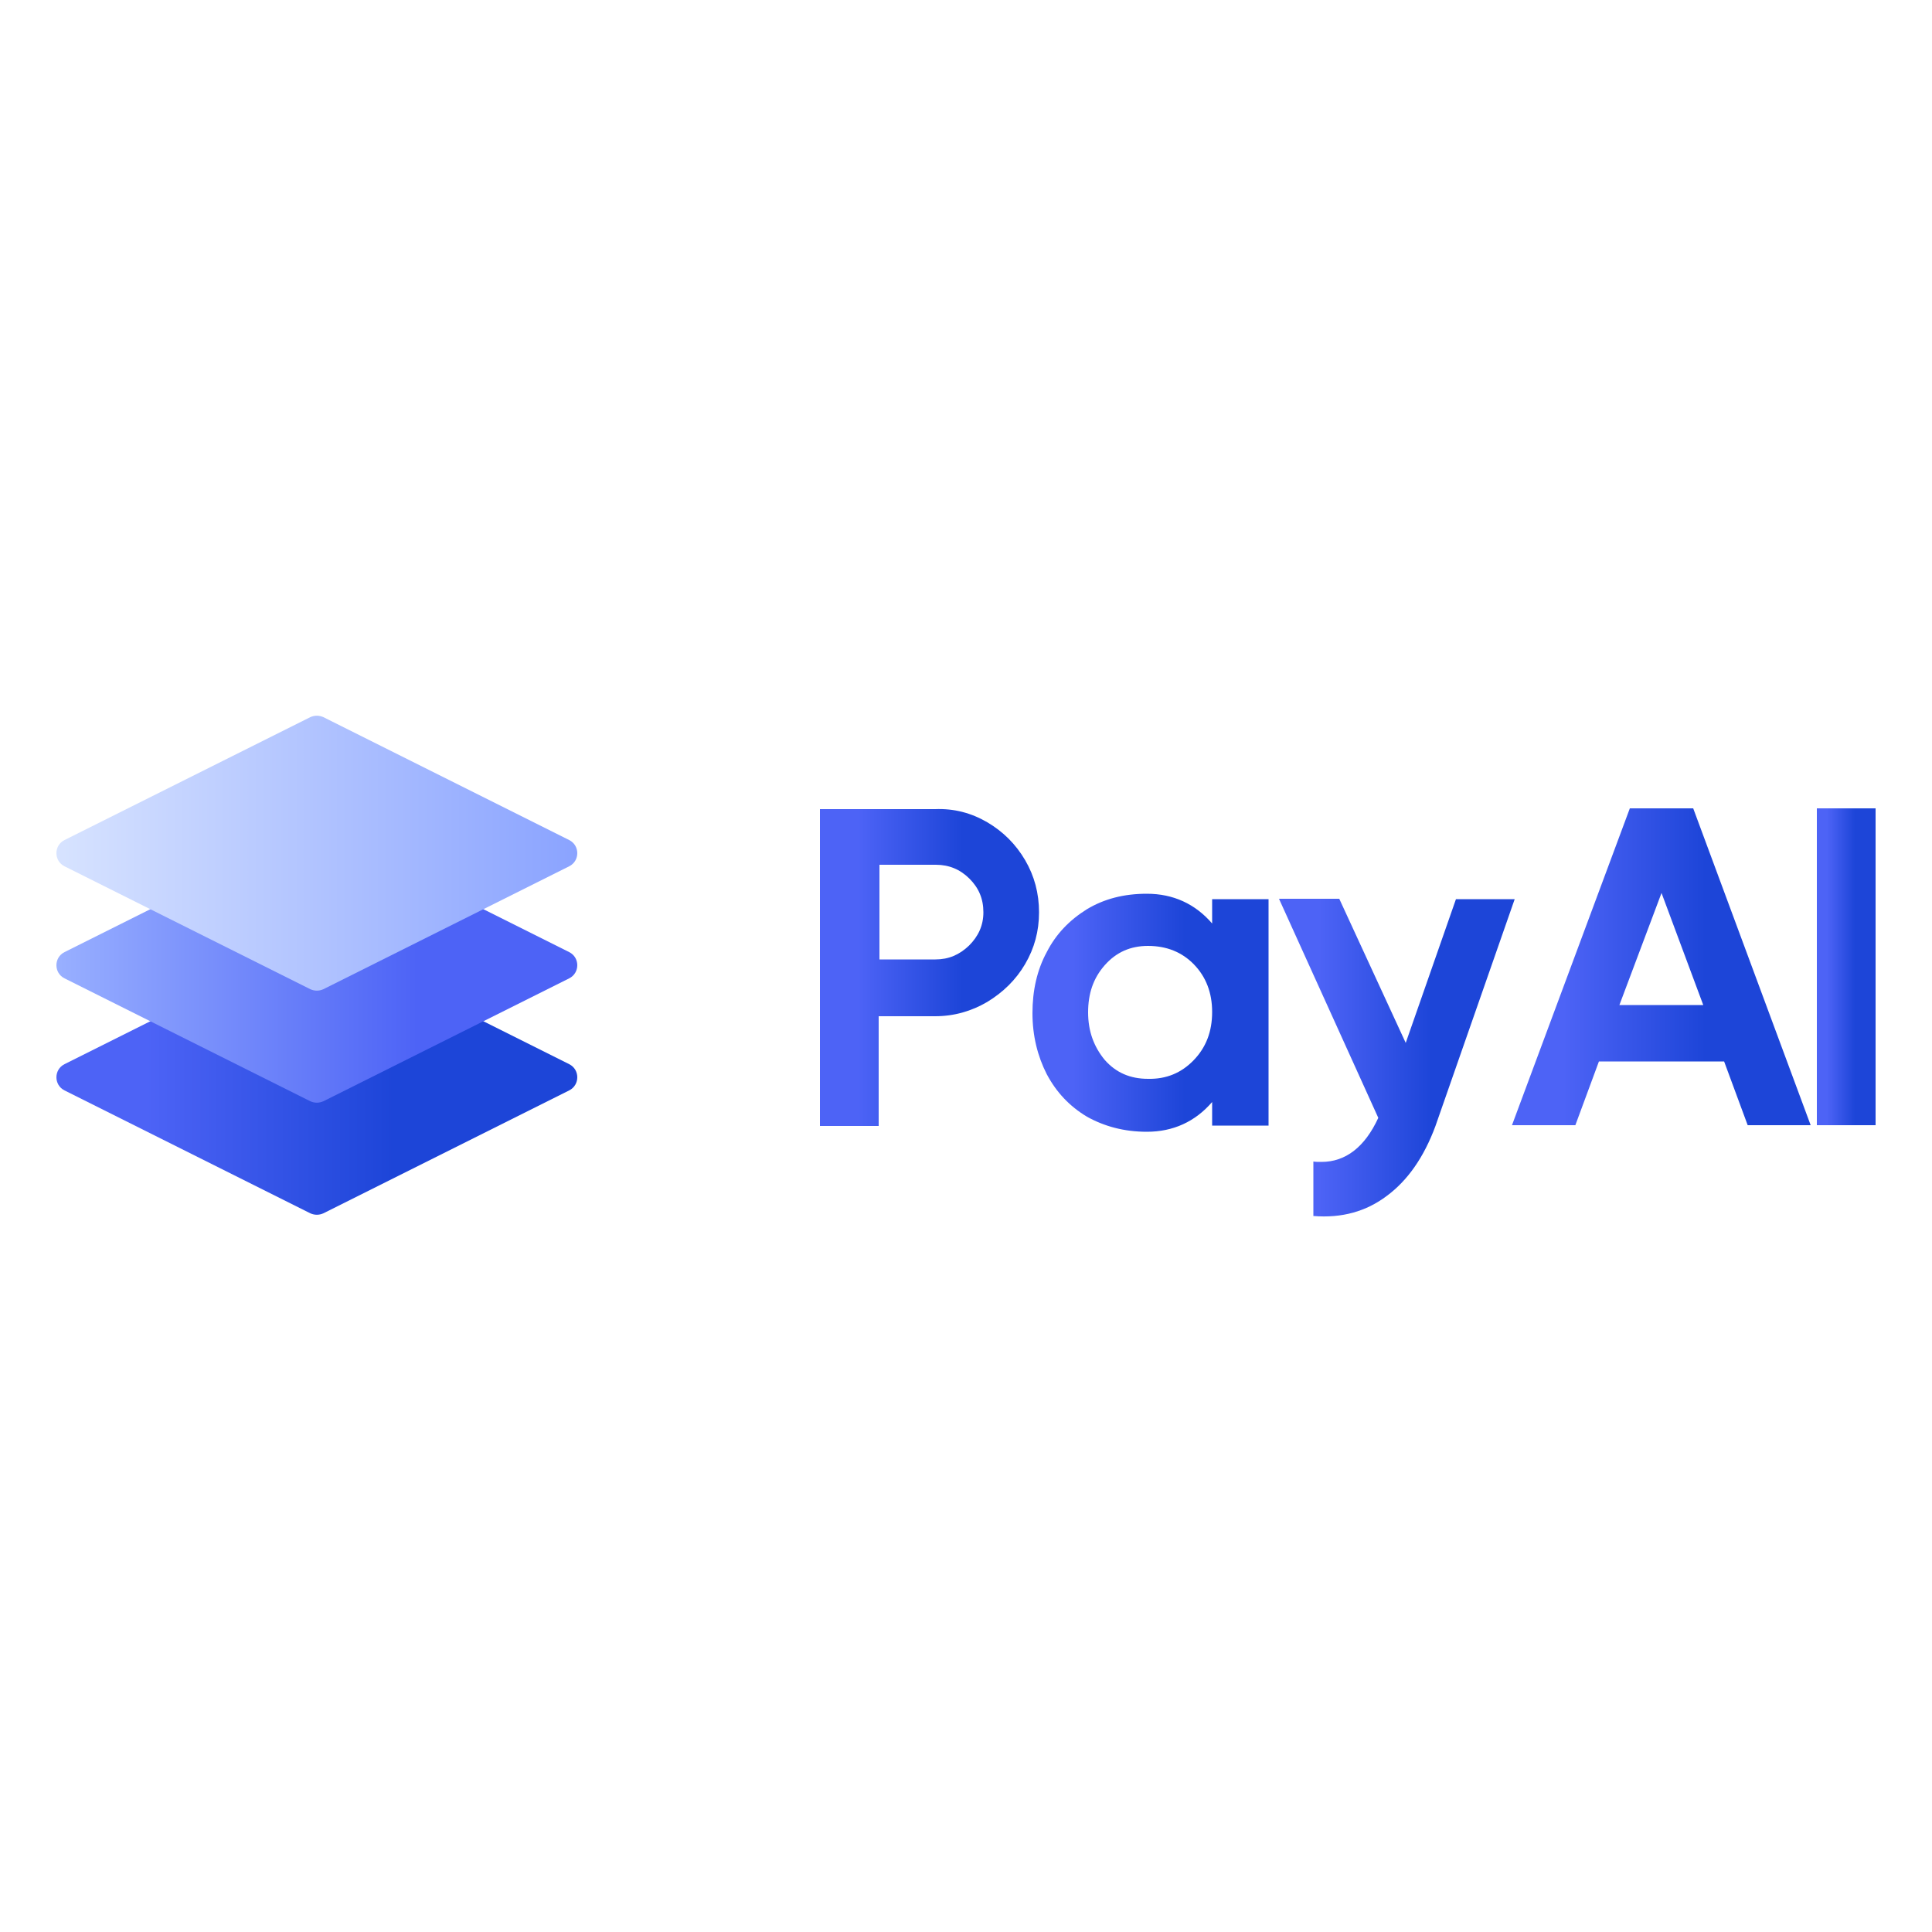
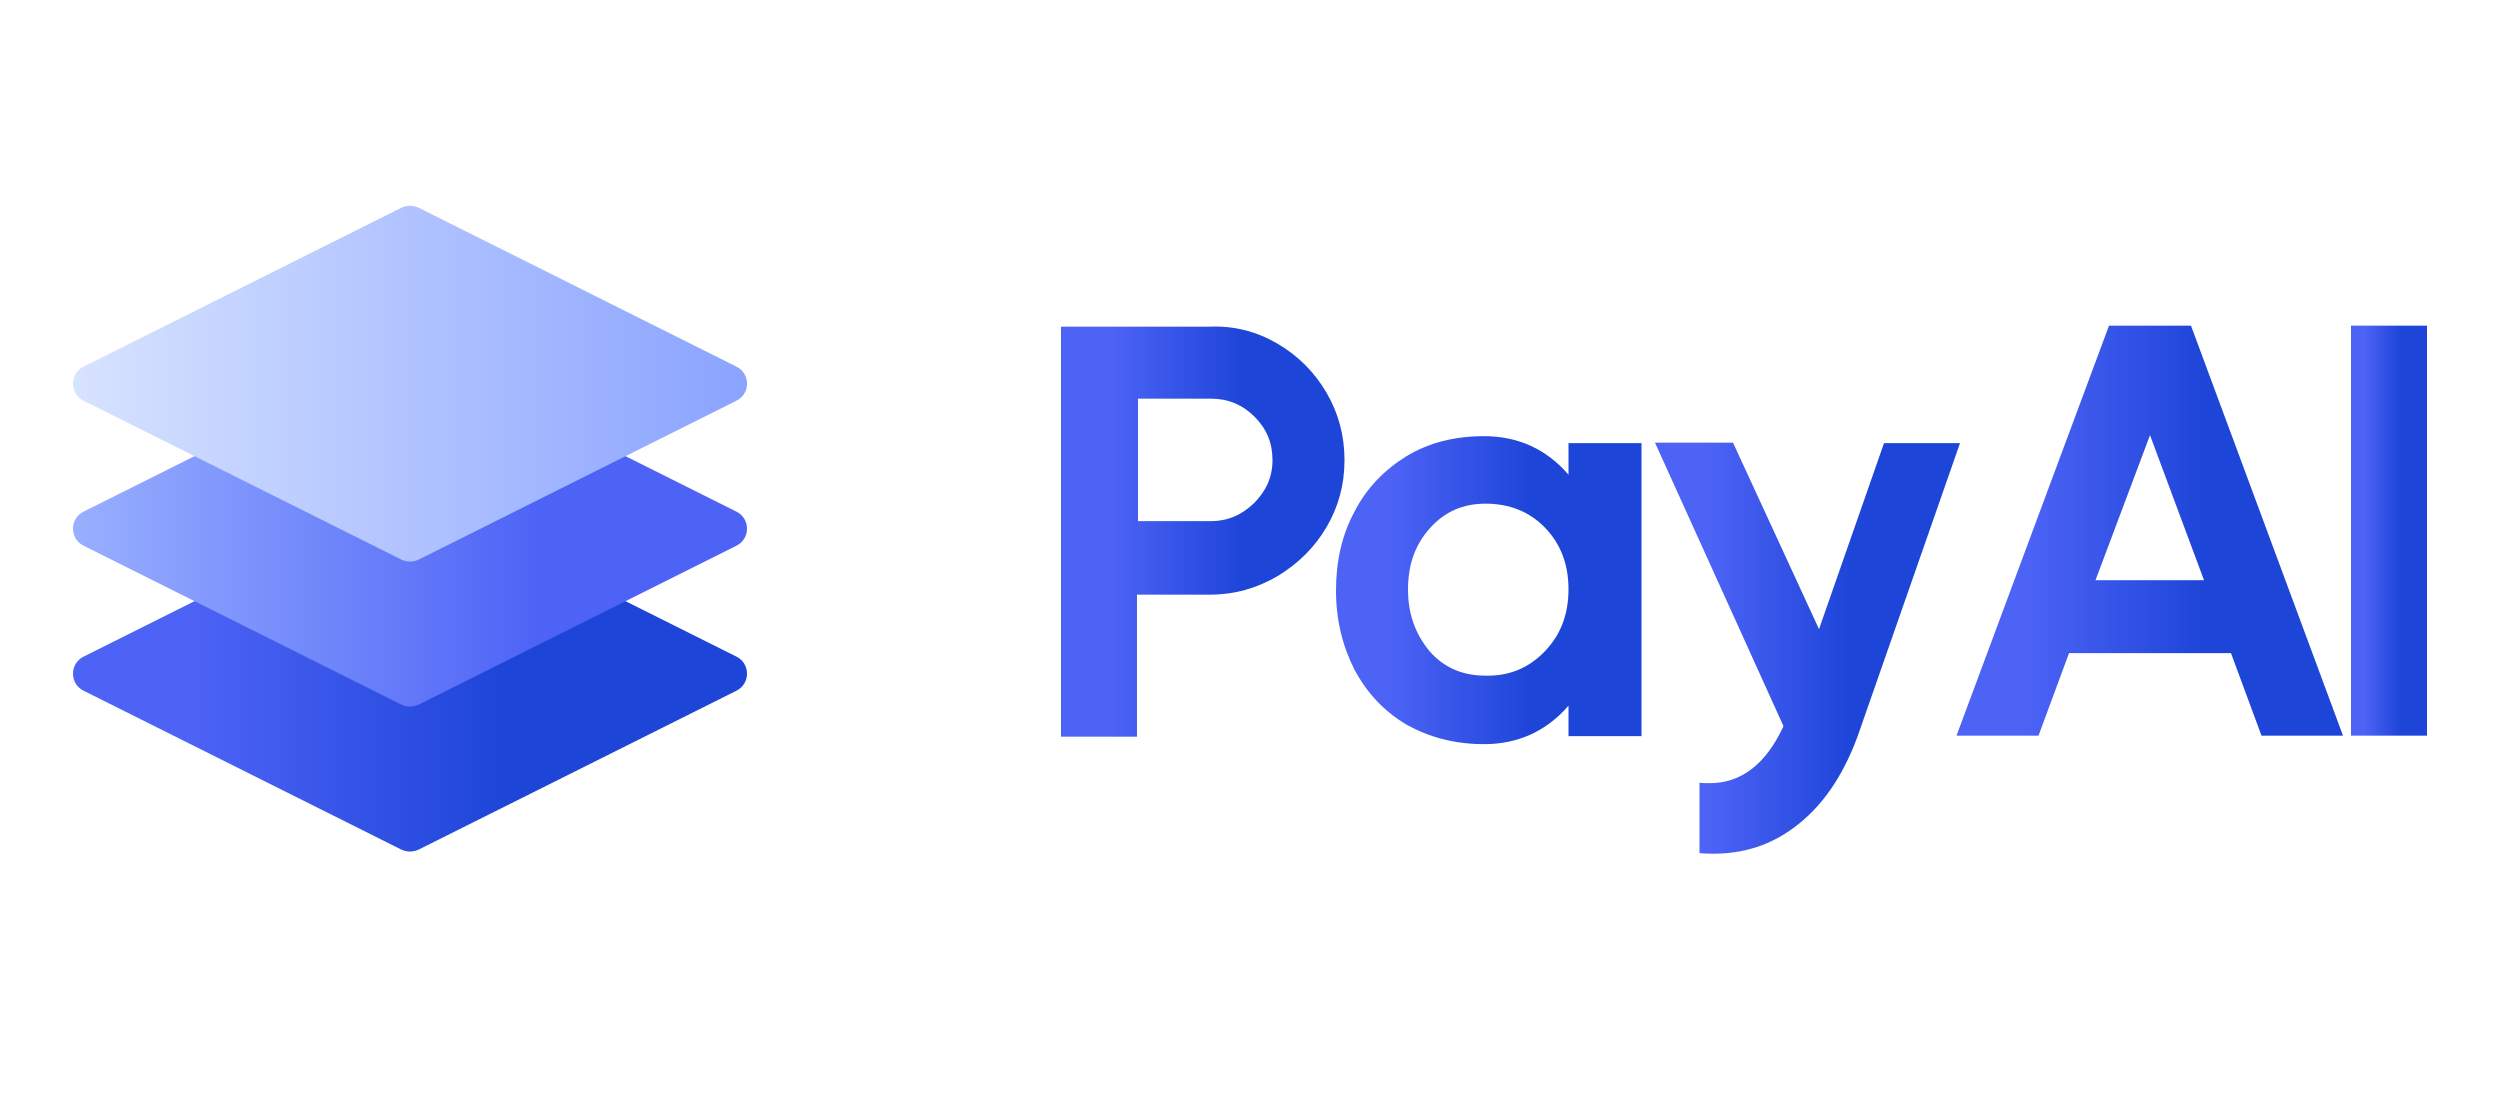
- <svg xmlns="http://www.w3.org/2000/svg" version="1.1" id="Layer_1" x="0px" y="0px" viewBox="0 0 500 500" style="enable-background:new 0 0 500 500;" xml:space="preserve">
-   <style type="text/css">
- 	.st0{fill:url(#SVGID_1_);}
- 	.st1{fill:url(#SVGID_2_);}
- 	.st2{fill:url(#SVGID_3_);}
- 	.st3{fill:url(#SVGID_4_);}
- 	.st4{fill:url(#SVGID_5_);}
- 	.st5{fill:url(#SVGID_6_);}
- 	.st6{fill:url(#SVGID_7_);}
- 	.st7{fill:url(#SVGID_8_);}
- </style>
-   <g>
-     <linearGradient id="SVGID_1_" gradientUnits="userSpaceOnUse" x1="212.291" y1="592.389" x2="268.897" y2="592.389" gradientTransform="matrix(1 0 0 1 0 -342)">
-       <stop offset="0.173" style="stop-color:#4D63F6" />
-       <stop offset="0.648" style="stop-color:#1D45D8" />
+ <svg xmlns="http://www.w3.org/2000/svg" width="118" height="52" viewBox="0 0 118 52" fill="none">
+   <path d="M60.298 16.221C61.266 16.787 62.044 17.566 62.611 18.534C63.177 19.501 63.46 20.563 63.46 21.72C63.46 22.876 63.177 23.914 62.611 24.882C62.044 25.85 61.266 26.605 60.298 27.195C59.33 27.761 58.268 28.068 57.112 28.068H53.666V34.77H50.079V15.418H57.112C58.268 15.371 59.33 15.654 60.298 16.221ZM57.136 24.599C57.938 24.599 58.599 24.316 59.189 23.749C59.755 23.183 60.062 22.522 60.062 21.72C60.062 20.894 59.779 20.233 59.212 19.666C58.646 19.1 57.962 18.817 57.159 18.817H53.714V24.599H57.136Z" fill="url(#paint0_linear_3005_50512)" />
+   <path d="M74.033 20.917H77.479V34.747H74.033V33.307C72.995 34.511 71.65 35.124 70.045 35.124C68.652 35.124 67.449 34.794 66.387 34.204C65.325 33.567 64.522 32.717 63.932 31.608C63.366 30.499 63.059 29.248 63.059 27.879C63.059 26.487 63.342 25.236 63.932 24.15C64.499 23.041 65.325 22.192 66.387 21.531C67.449 20.894 68.652 20.587 70.045 20.587C71.65 20.587 72.995 21.2 74.033 22.404V20.917ZM72.9 30.758C73.656 29.98 74.033 29.012 74.033 27.808C74.033 26.628 73.656 25.661 72.924 24.906C72.192 24.15 71.248 23.773 70.116 23.773C69.054 23.773 68.18 24.15 67.472 24.953C66.764 25.755 66.458 26.699 66.458 27.832C66.458 28.988 66.812 29.932 67.472 30.735C68.157 31.514 69.03 31.891 70.116 31.891C71.225 31.915 72.145 31.537 72.9 30.758Z" fill="url(#paint1_linear_3005_50512)" />
+   <path d="M88.925 20.917H92.512L87.674 34.77C86.966 36.682 85.975 38.098 84.7 39.042C83.45 39.986 81.963 40.411 80.216 40.269V36.942C80.334 36.965 80.5 36.965 80.712 36.965C82.175 36.965 83.355 36.068 84.181 34.275L78.116 20.894H81.798L85.857 29.696L88.925 20.917Z" fill="url(#paint2_linear_3005_50512)" />
+   <path d="M110.59 34.723H106.743L105.303 30.829H97.657L96.217 34.723H92.347L99.545 15.371H103.415L110.59 34.723ZM101.48 20.54L98.908 27.384H104.029L101.48 20.54Z" fill="url(#paint3_linear_3005_50512)" />
+   <path d="M110.967 34.723V15.371H114.554V34.723H110.967Z" fill="url(#paint4_linear_3005_50512)" />
+   <path d="M18.951 23.49L3.941 30.994C3.28 31.325 3.28 32.269 3.941 32.599L18.951 40.104C19.21 40.222 19.494 40.222 19.753 40.104L34.763 32.599C35.424 32.269 35.424 31.325 34.763 30.994L19.753 23.49C19.494 23.348 19.21 23.348 18.951 23.49Z" fill="url(#paint5_linear_3005_50512)" />
+   <path d="M18.951 16.646L3.941 24.15C3.28 24.481 3.28 25.425 3.941 25.755L18.951 33.26C19.21 33.378 19.494 33.378 19.753 33.26L34.763 25.755C35.424 25.425 35.424 24.481 34.763 24.15L19.753 16.646C19.494 16.528 19.21 16.528 18.951 16.646Z" fill="url(#paint6_linear_3005_50512)" />
+   <path d="M18.951 9.802L3.941 17.306C3.28 17.637 3.28 18.581 3.941 18.911L18.951 26.416C19.21 26.534 19.494 26.534 19.753 26.416L34.763 18.911C35.424 18.581 35.424 17.637 34.763 17.306L19.753 9.802C19.494 9.684 19.21 9.684 18.951 9.802Z" fill="url(#paint7_linear_3005_50512)" />
+   <defs>
+     <linearGradient id="paint0_linear_3005_50512" x1="50.101" y1="25.092" x2="63.46" y2="25.092" gradientUnits="userSpaceOnUse">
+       <stop offset="0.173" stop-color="#4D63F6" />
+       <stop offset="0.648" stop-color="#1D45D8" />
    </linearGradient>
-     <path class="st0" d="M255.5,212.8c4.1,2.4,7.4,5.7,9.8,9.8s3.6,8.6,3.6,13.5s-1.2,9.3-3.6,13.4c-2.4,4.1-5.7,7.3-9.8,9.8   c-4.1,2.4-8.6,3.7-13.5,3.7h-14.6v28.4h-15.2v-82H242C246.9,209.2,251.4,210.4,255.5,212.8z M242.1,248.3c3.4,0,6.2-1.2,8.7-3.6   c2.4-2.4,3.7-5.2,3.7-8.6c0-3.5-1.2-6.3-3.6-8.7c-2.4-2.4-5.3-3.6-8.7-3.6h-14.6v24.5L242.1,248.3L242.1,248.3z" />
-     <linearGradient id="SVGID_2_" gradientUnits="userSpaceOnUse" x1="267.2" y1="604.1" x2="328.132" y2="604.1" gradientTransform="matrix(1 0 0 1 0 -342)">
-       <stop offset="0.173" style="stop-color:#4D63F6" />
-       <stop offset="0.648" style="stop-color:#1D45D8" />
+     <linearGradient id="paint1_linear_3005_50512" x1="63.059" y1="27.856" x2="77.439" y2="27.856" gradientUnits="userSpaceOnUse">
+       <stop offset="0.173" stop-color="#4D63F6" />
+       <stop offset="0.648" stop-color="#1D45D8" />
    </linearGradient>
-     <path class="st1" d="M313.7,232.7h14.6v58.6h-14.6v-6.1c-4.4,5.1-10.1,7.7-16.9,7.7c-5.9,0-11-1.4-15.5-3.9   c-4.5-2.7-7.9-6.3-10.4-11c-2.4-4.7-3.7-10-3.7-15.8c0-5.9,1.2-11.2,3.7-15.8c2.4-4.7,5.9-8.3,10.4-11.1c4.5-2.7,9.6-4,15.5-4   c6.8,0,12.5,2.6,16.9,7.7V232.7z M308.9,274.4c3.2-3.3,4.8-7.4,4.8-12.5c0-5-1.6-9.1-4.7-12.3s-7.1-4.8-11.9-4.8   c-4.5,0-8.2,1.6-11.2,5s-4.3,7.4-4.3,12.2c0,4.9,1.5,8.9,4.3,12.3c2.9,3.3,6.6,4.9,11.2,4.9C301.8,279.3,305.7,277.7,308.9,274.4z" />
-     <linearGradient id="SVGID_3_" gradientUnits="userSpaceOnUse" x1="331" y1="615.706" x2="392.095" y2="615.706" gradientTransform="matrix(1 0 0 1 0 -342)">
-       <stop offset="0.173" style="stop-color:#4D63F6" />
-       <stop offset="0.648" style="stop-color:#1D45D8" />
+     <linearGradient id="paint2_linear_3005_50512" x1="78.116" y1="30.595" x2="92.534" y2="30.595" gradientUnits="userSpaceOnUse">
+       <stop offset="0.173" stop-color="#4D63F6" />
+       <stop offset="0.648" stop-color="#1D45D8" />
    </linearGradient>
-     <path class="st2" d="M376.8,232.7H392l-20.5,58.7c-3,8.1-7.2,14.1-12.6,18.1c-5.3,4-11.6,5.8-19,5.2v-14.1c0.5,0.1,1.2,0.1,2.1,0.1   c6.2,0,11.2-3.8,14.7-11.4L331,232.6h15.6l17.2,37.3L376.8,232.7z" />
-     <linearGradient id="SVGID_4_" gradientUnits="userSpaceOnUse" x1="391.179" y1="592.2" x2="468.578" y2="592.2" gradientTransform="matrix(1 0 0 1 0 -342)">
-       <stop offset="0.173" style="stop-color:#4D63F6" />
-       <stop offset="0.648" style="stop-color:#1D45D8" />
+     <linearGradient id="paint3_linear_3005_50512" x1="92.318" y1="25.047" x2="110.584" y2="25.047" gradientUnits="userSpaceOnUse">
+       <stop offset="0.173" stop-color="#4D63F6" />
+       <stop offset="0.648" stop-color="#1D45D8" />
    </linearGradient>
-     <path class="st3" d="M468.6,291.2h-16.3l-6.1-16.5h-32.4l-6.1,16.5h-16.4l30.5-82h16.4L468.6,291.2z M430,231.1l-10.9,29h21.7   L430,231.1z" />
-     <linearGradient id="SVGID_5_" gradientUnits="userSpaceOnUse" x1="470.2" y1="592.2" x2="485.432" y2="592.2" gradientTransform="matrix(1 0 0 1 0 -342)">
-       <stop offset="0.173" style="stop-color:#4D63F6" />
-       <stop offset="0.648" style="stop-color:#1D45D8" />
+     <linearGradient id="paint4_linear_3005_50512" x1="110.967" y1="25.047" x2="114.562" y2="25.047" gradientUnits="userSpaceOnUse">
+       <stop offset="0.173" stop-color="#4D63F6" />
+       <stop offset="0.648" stop-color="#1D45D8" />
    </linearGradient>
-     <path class="st4" d="M470.2,291.2v-82h15.2v82H470.2z" />
-   </g>
-   <g>
-     <linearGradient id="SVGID_6_" gradientUnits="userSpaceOnUse" x1="14.6" y1="2568.762" x2="149.4" y2="2568.762" gradientTransform="matrix(1 0 0 1 0 -2290)">
-       <stop offset="0.173" style="stop-color:#4D63F6" />
-       <stop offset="0.648" style="stop-color:#1D45D8" />
+     <linearGradient id="paint5_linear_3005_50512" x1="3.446" y1="31.788" x2="35.258" y2="31.788" gradientUnits="userSpaceOnUse">
+       <stop offset="0.173" stop-color="#4D63F6" />
+       <stop offset="0.648" stop-color="#1D45D8" />
    </linearGradient>
-     <path class="st5" d="M80.3,243.6l-63.6,31.8c-2.8,1.4-2.8,5.4,0,6.8L80.3,314c1.1,0.5,2.3,0.5,3.4,0l63.6-31.8   c2.8-1.4,2.8-5.4,0-6.8l-63.6-31.8C82.6,243,81.4,243,80.3,243.6z" />
-     <linearGradient id="SVGID_7_" gradientUnits="userSpaceOnUse" x1="14.6" y1="2539.8" x2="149.4" y2="2539.8" gradientTransform="matrix(1 0 0 1 0 -2290)">
-       <stop offset="5.586600e-03" style="stop-color:#98AFFF" />
-       <stop offset="0.693" style="stop-color:#4D63F6" />
+     <linearGradient id="paint6_linear_3005_50512" x1="3.446" y1="24.953" x2="35.258" y2="24.953" gradientUnits="userSpaceOnUse">
+       <stop offset="0.006" stop-color="#98AFFF" />
+       <stop offset="0.693" stop-color="#4D63F6" />
    </linearGradient>
-     <path class="st6" d="M80.3,214.6l-63.6,31.8c-2.8,1.4-2.8,5.4,0,6.8L80.3,285c1.1,0.5,2.3,0.5,3.4,0l63.6-31.8   c2.8-1.4,2.8-5.4,0-6.8l-63.6-31.8C82.6,214.1,81.4,214.1,80.3,214.6z" />
-     <linearGradient id="SVGID_8_" gradientUnits="userSpaceOnUse" x1="14.6" y1="2510.8" x2="149.4" y2="2510.8" gradientTransform="matrix(1 0 0 1 0 -2290)">
-       <stop offset="0" style="stop-color:#D7E3FF" />
-       <stop offset="1" style="stop-color:#8AA3FF" />
+     <linearGradient id="paint7_linear_3005_50512" x1="3.446" y1="18.109" x2="35.258" y2="18.109" gradientUnits="userSpaceOnUse">
+       <stop stop-color="#D7E3FF" />
+       <stop offset="1" stop-color="#8AA3FF" />
    </linearGradient>
-     <path class="st7" d="M80.3,185.6l-63.6,31.8c-2.8,1.4-2.8,5.4,0,6.8L80.3,256c1.1,0.5,2.3,0.5,3.4,0l63.6-31.8   c2.8-1.4,2.8-5.4,0-6.8l-63.6-31.8C82.6,185.1,81.4,185.1,80.3,185.6z" />
-   </g>
+   </defs>
</svg>
